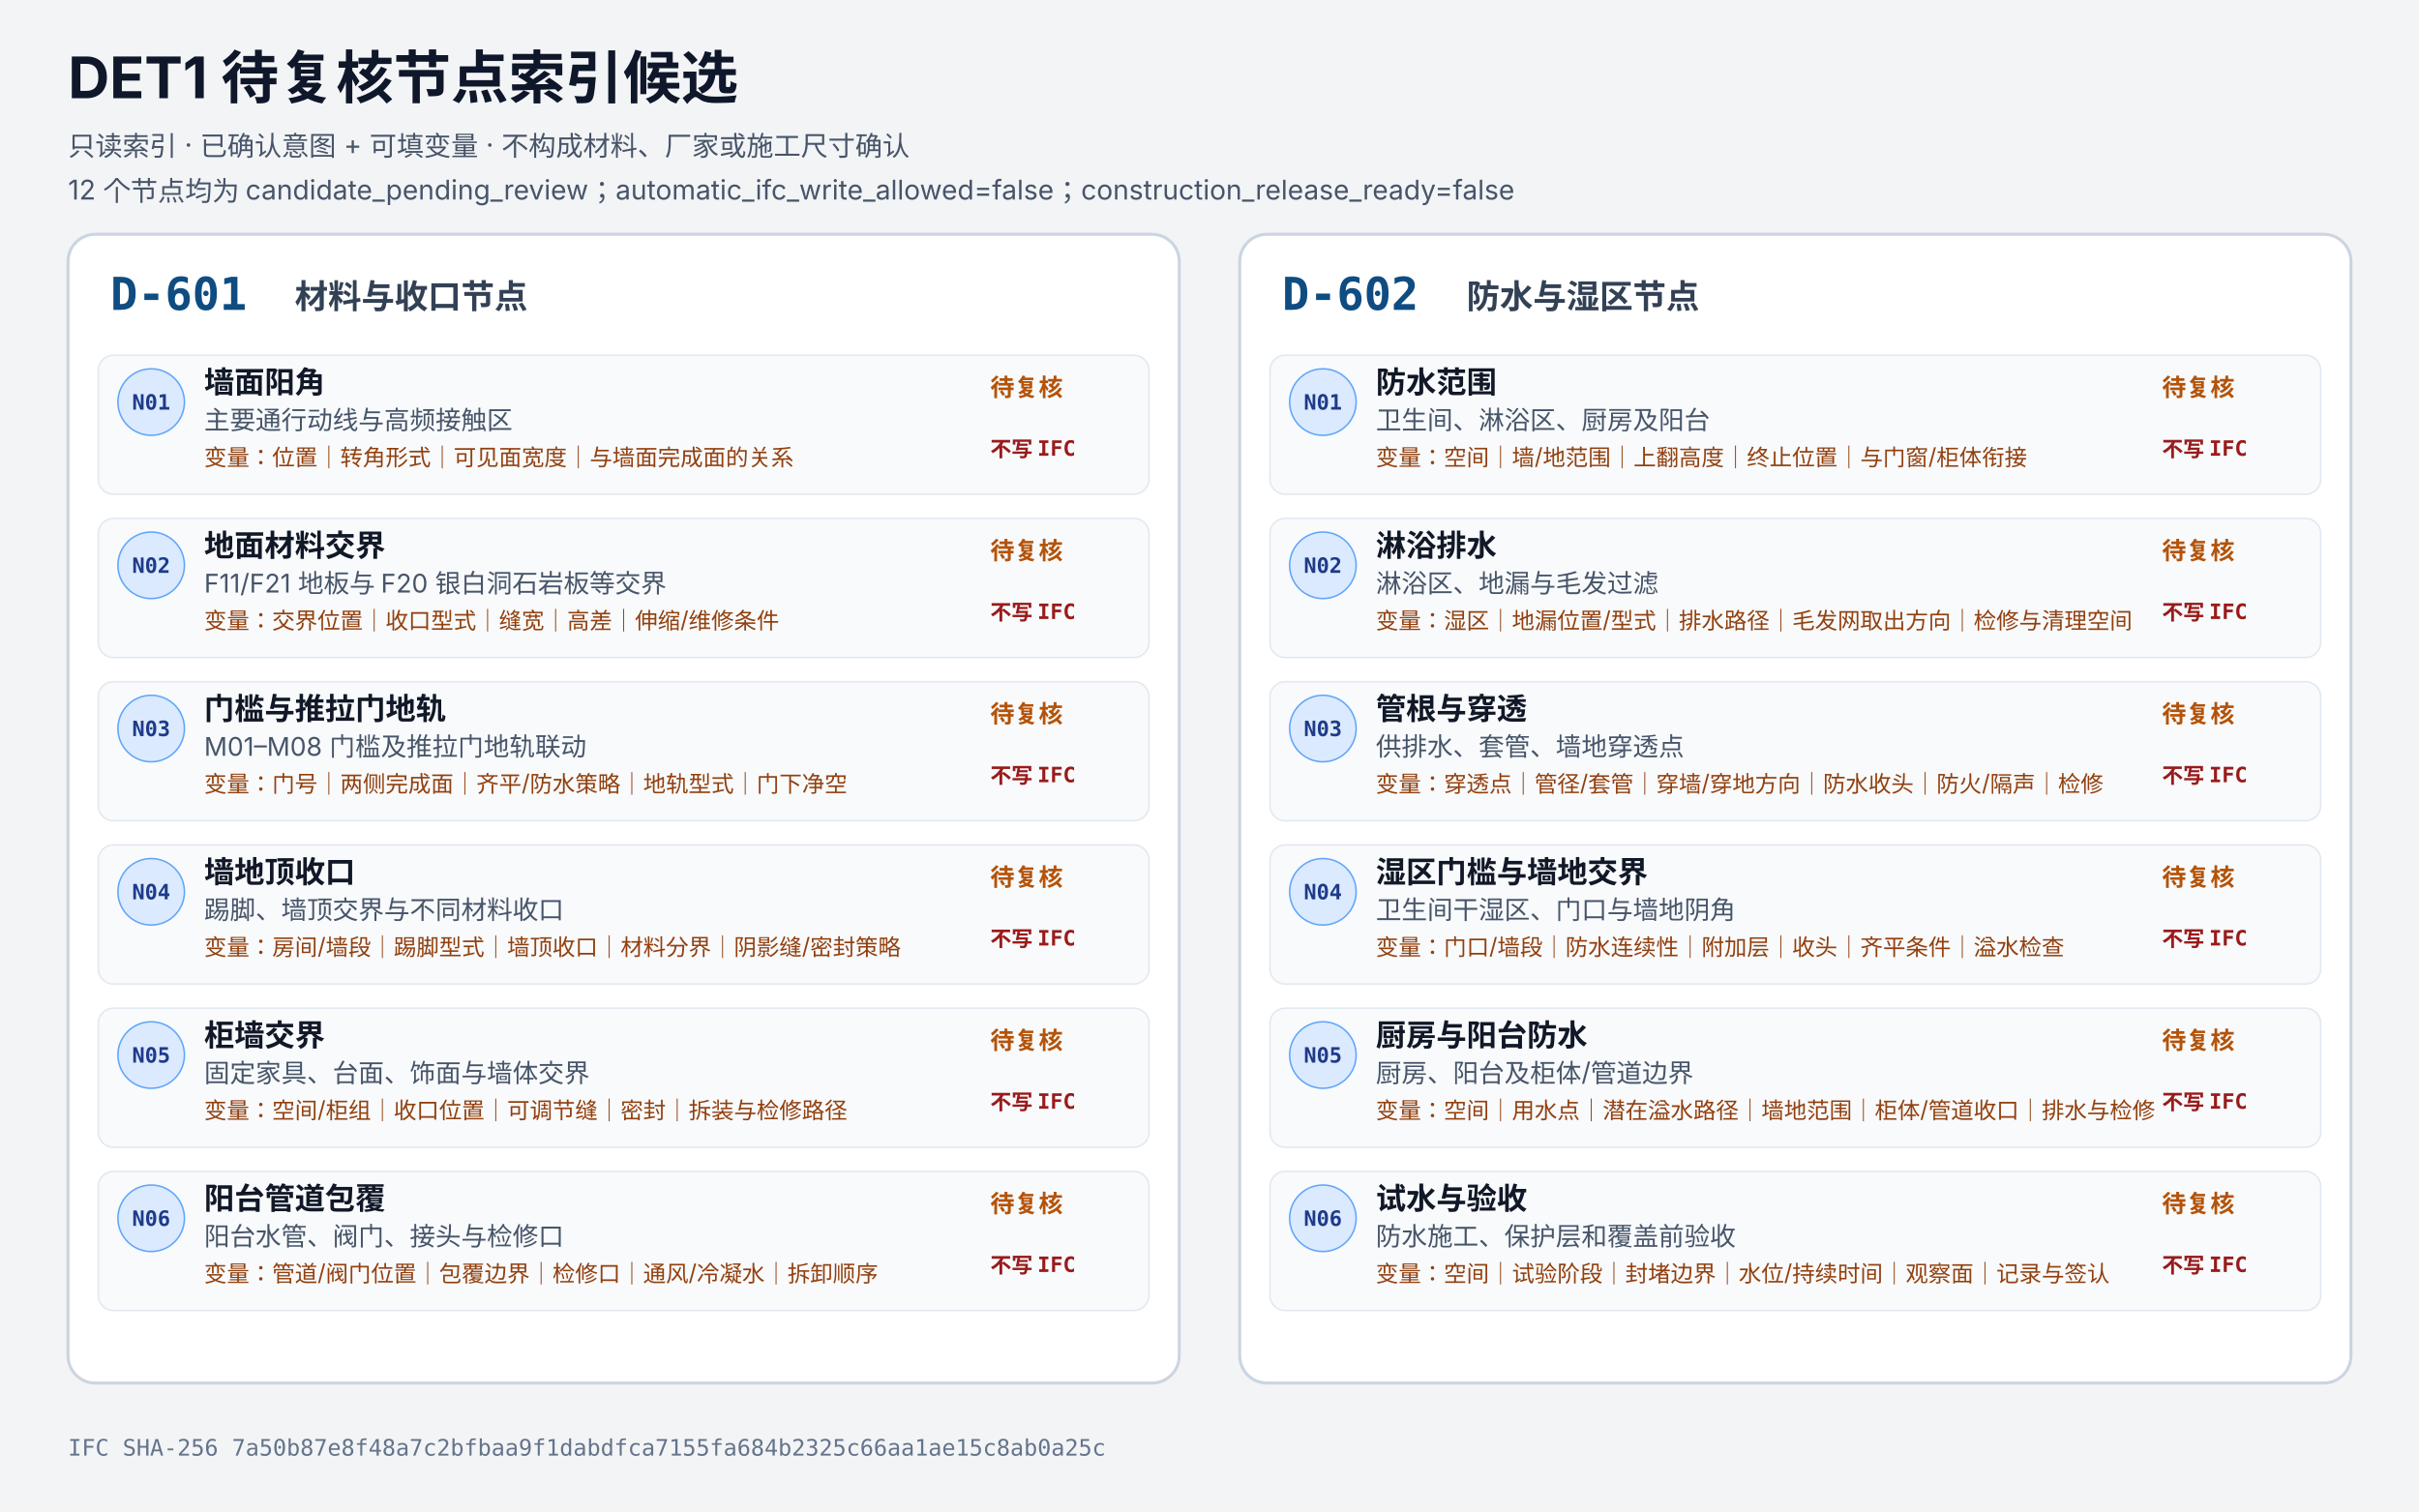
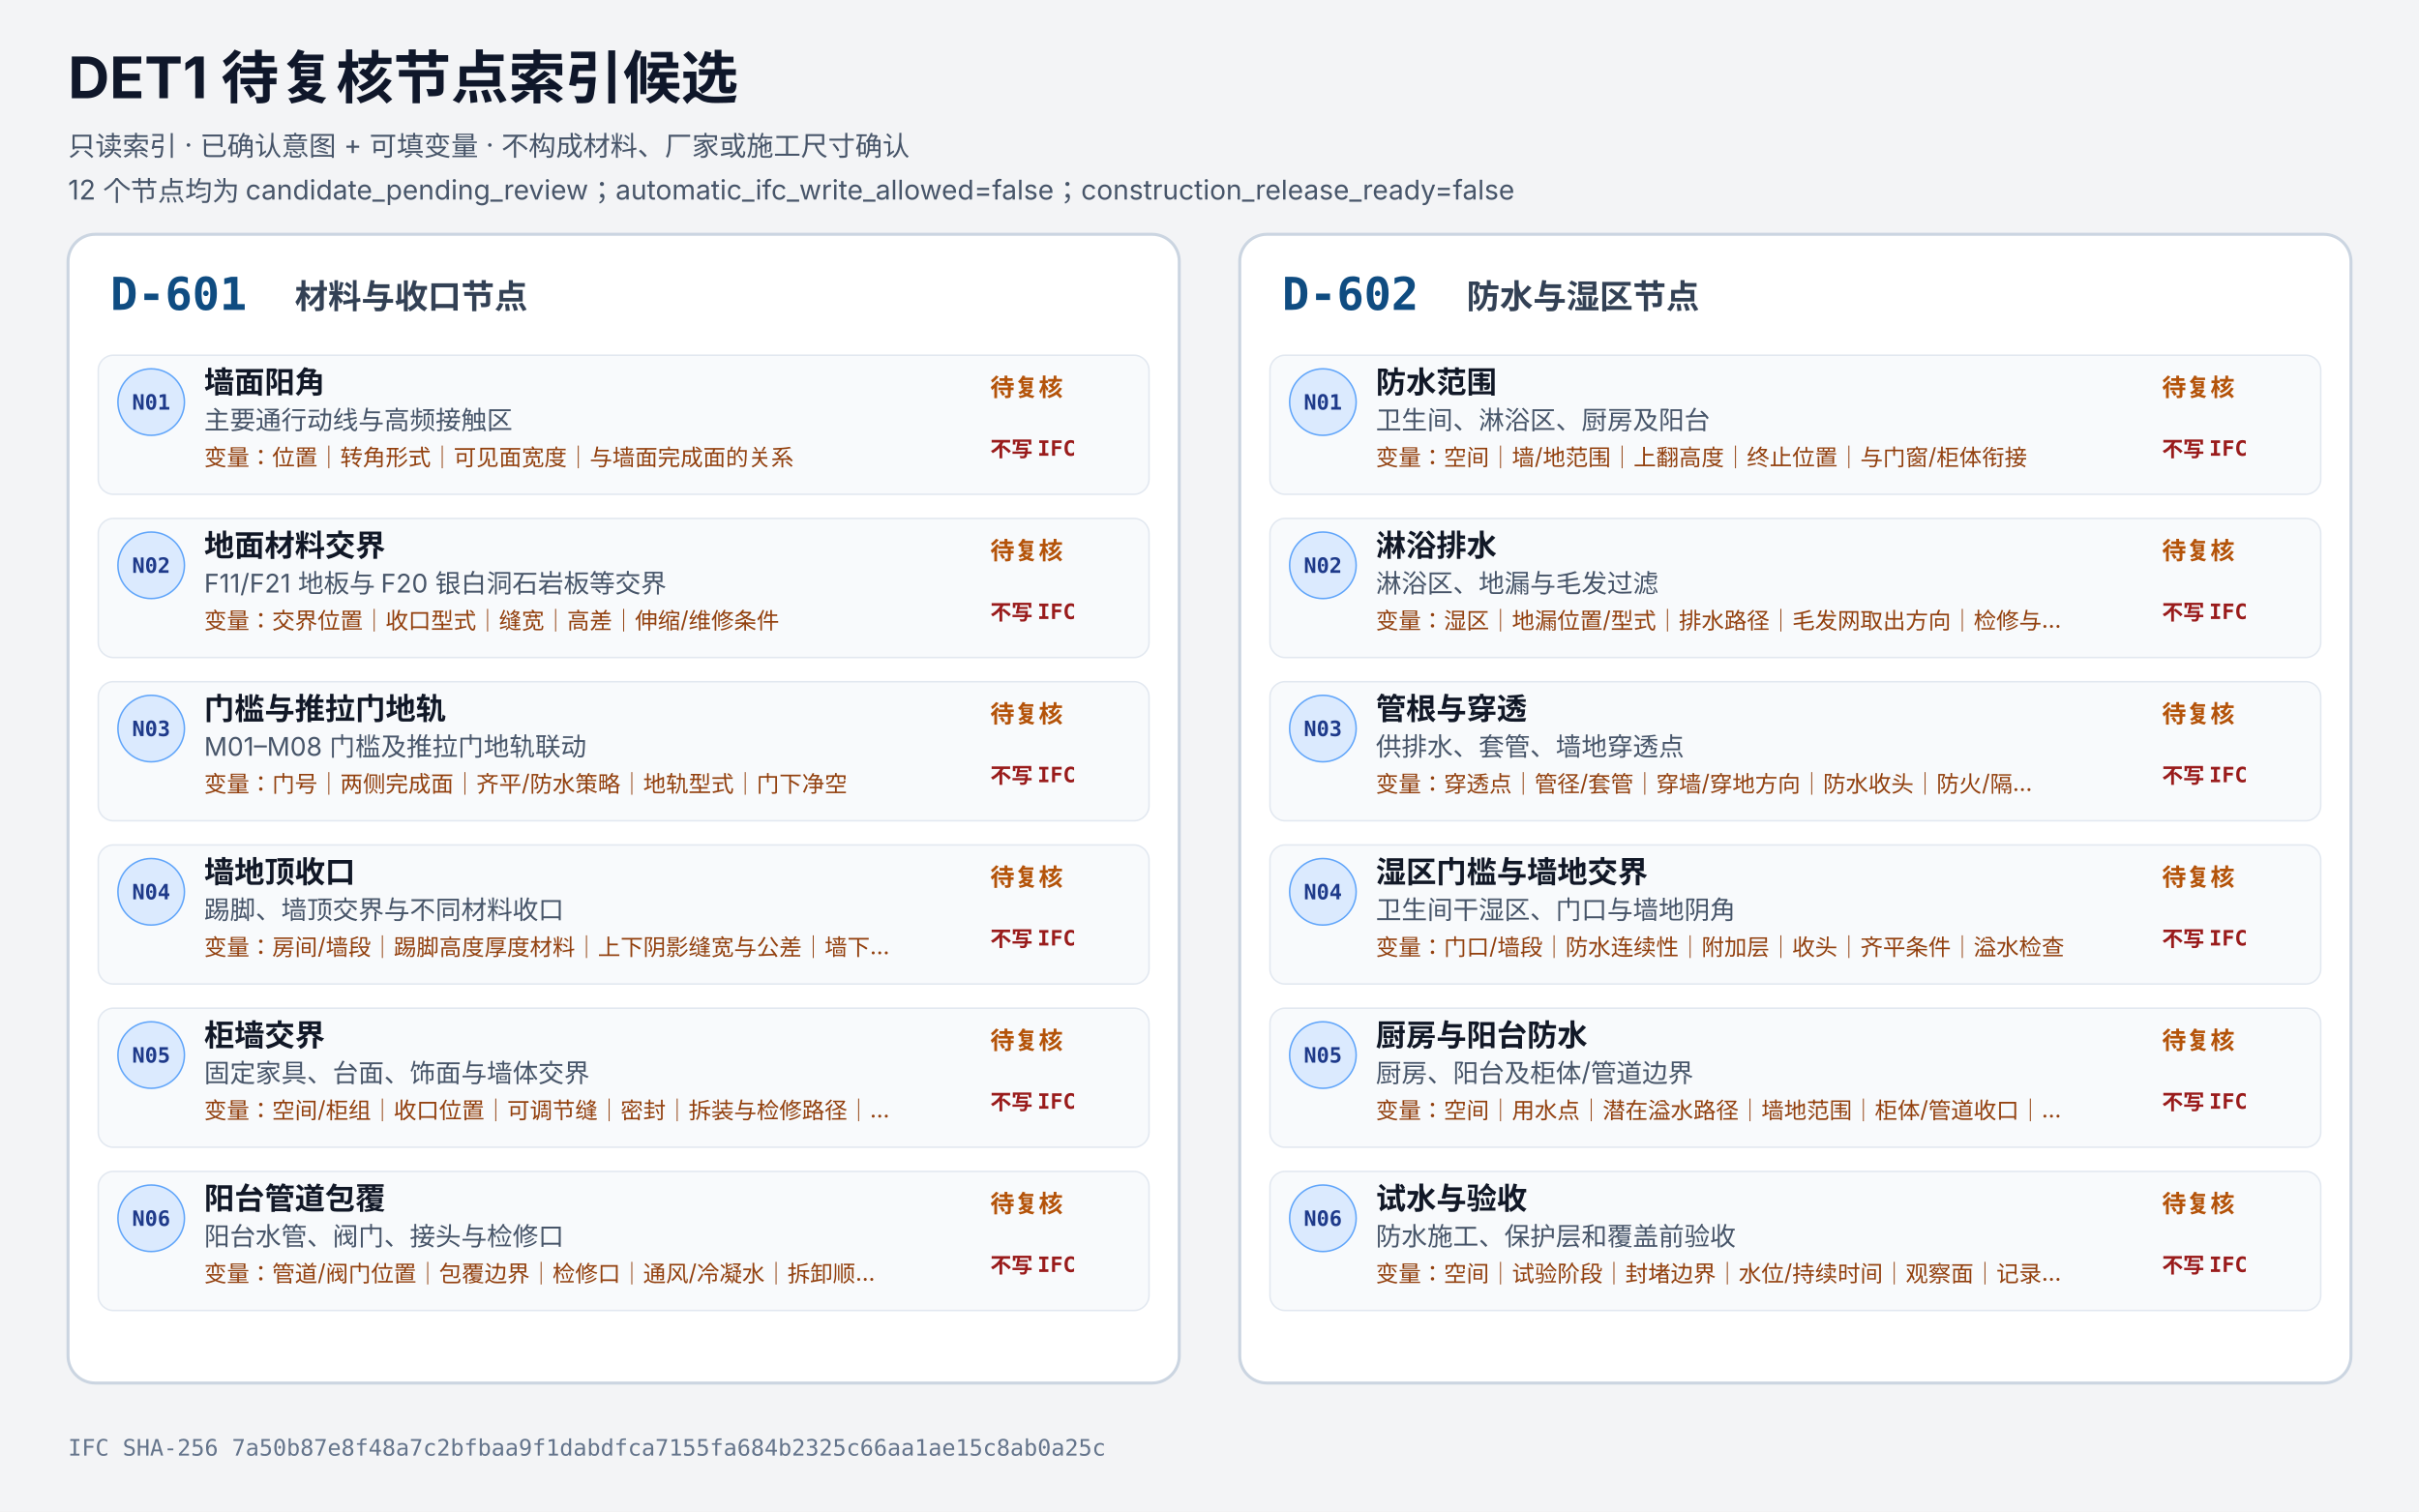
<svg xmlns="http://www.w3.org/2000/svg" width="1600" height="1000" viewBox="0 0 1600 1000">
  <style>
    .bg { fill:#f3f4f6; } .panel { fill:#ffffff; stroke:#cbd5e1; stroke-width:2; }
    .title { font:700 38px -apple-system,BlinkMacSystemFont,"PingFang SC",sans-serif; fill:#0f172a; }
    .meta { font:18px -apple-system,BlinkMacSystemFont,"PingFang SC",sans-serif; fill:#475569; }
    .sheet { font:700 30px ui-monospace,SFMono-Regular,monospace; fill:#0f4c81; }
    .subtitle { font:600 22px -apple-system,BlinkMacSystemFont,"PingFang SC",sans-serif; fill:#334155; }
    .row { fill:#f8fafc; stroke:#e2e8f0; } .badge { fill:#dbeafe; stroke:#60a5fa; }
    .badge-text { font:700 14px ui-monospace,SFMono-Regular,monospace; fill:#1e3a8a; text-anchor:middle; }
    .category { font:700 20px -apple-system,BlinkMacSystemFont,"PingFang SC",sans-serif; fill:#111827; }
    .scope { font:17px -apple-system,BlinkMacSystemFont,"PingFang SC",sans-serif; fill:#475569; }
    .pending { font:15px -apple-system,BlinkMacSystemFont,"PingFang SC",sans-serif; fill:#92400e; }
    .status { font:700 16px -apple-system,BlinkMacSystemFont,"PingFang SC",sans-serif; fill:#b45309; }
    .lock { font:700 14px ui-monospace,SFMono-Regular,monospace; fill:#991b1b; }
    .footer { font:15px ui-monospace,SFMono-Regular,monospace; fill:#64748b; }
  </style>
  <rect class="bg" width="1600" height="1000" />
  <text class="title" x="45" y="65">DET1 待复核节点索引候选</text>
  <text class="meta" x="45" y="103">只读索引 · 已确认意图 + 可填变量 · 不构成材料、厂家或施工尺寸确认</text>
  <text class="meta" x="45" y="132">12 个节点均为 candidate_pending_review；automatic_ifc_write_allowed=false；construction_release_ready=false</text>
  <rect class="panel" x="45" y="155" width="735" height="760" rx="18" />
  <text class="sheet" x="73" y="205">D-601</text>
  <text class="subtitle" x="195" y="204">材料与收口节点</text>
  <rect class="row" x="65" y="235" width="695" height="92" rx="10" />
  <circle class="badge" cx="100" cy="266" r="22" />
  <text class="badge-text" x="100" y="271">N01</text>
  <text class="category" x="135" y="260">墙面阳角</text>
  <text class="scope" x="135" y="284">主要通行动线与高频接触区</text>
  <text class="pending" x="135" y="308">变量：位置｜转角形式｜可见面宽度｜与墙面完成面的关系</text>
  <text class="status" x="655" y="262">待复核</text>
  <text class="lock" x="655" y="302">不写 IFC</text>
  <rect class="row" x="65" y="343" width="695" height="92" rx="10" />
  <circle class="badge" cx="100" cy="374" r="22" />
  <text class="badge-text" x="100" y="379">N02</text>
  <text class="category" x="135" y="368">地面材料交界</text>
  <text class="scope" x="135" y="392">F11/F21 地板与 F20 银白洞石岩板等交界</text>
  <text class="pending" x="135" y="416">变量：交界位置｜收口型式｜缝宽｜高差｜伸缩/维修条件</text>
  <text class="status" x="655" y="370">待复核</text>
  <text class="lock" x="655" y="410">不写 IFC</text>
  <rect class="row" x="65" y="451" width="695" height="92" rx="10" />
  <circle class="badge" cx="100" cy="482" r="22" />
  <text class="badge-text" x="100" y="487">N03</text>
  <text class="category" x="135" y="476">门槛与推拉门地轨</text>
  <text class="scope" x="135" y="500">M01–M08 门槛及推拉门地轨联动</text>
  <text class="pending" x="135" y="524">变量：门号｜两侧完成面｜齐平/防水策略｜地轨型式｜门下净空</text>
  <text class="status" x="655" y="478">待复核</text>
  <text class="lock" x="655" y="518">不写 IFC</text>
  <rect class="row" x="65" y="559" width="695" height="92" rx="10" />
  <circle class="badge" cx="100" cy="590" r="22" />
  <text class="badge-text" x="100" y="595">N04</text>
  <text class="category" x="135" y="584">墙地顶收口</text>
  <text class="scope" x="135" y="608">踢脚、墙顶交界与不同材料收口</text>
-   <text class="pending" x="135" y="632">变量：房间/墙段｜踢脚型式｜墙顶收口｜材料分界｜阴影缝/密封策略</text>
+   <text class="pending" x="135" y="632">变量：房间/墙段｜踢脚高度厚度材料｜上下阴影缝宽与公差｜墙下…</text>
  <text class="status" x="655" y="586">待复核</text>
  <text class="lock" x="655" y="626">不写 IFC</text>
  <rect class="row" x="65" y="667" width="695" height="92" rx="10" />
  <circle class="badge" cx="100" cy="698" r="22" />
  <text class="badge-text" x="100" y="703">N05</text>
  <text class="category" x="135" y="692">柜墙交界</text>
  <text class="scope" x="135" y="716">固定家具、台面、饰面与墙体交界</text>
-   <text class="pending" x="135" y="740">变量：空间/柜组｜收口位置｜可调节缝｜密封｜拆装与检修路径</text>
+   <text class="pending" x="135" y="740">变量：空间/柜组｜收口位置｜可调节缝｜密封｜拆装与检修路径｜…</text>
  <text class="status" x="655" y="694">待复核</text>
  <text class="lock" x="655" y="734">不写 IFC</text>
  <rect class="row" x="65" y="775" width="695" height="92" rx="10" />
  <circle class="badge" cx="100" cy="806" r="22" />
  <text class="badge-text" x="100" y="811">N06</text>
  <text class="category" x="135" y="800">阳台管道包覆</text>
  <text class="scope" x="135" y="824">阳台水管、阀门、接头与检修口</text>
-   <text class="pending" x="135" y="848">变量：管道/阀门位置｜包覆边界｜检修口｜通风/冷凝水｜拆卸顺序</text>
+   <text class="pending" x="135" y="848">变量：管道/阀门位置｜包覆边界｜检修口｜通风/冷凝水｜拆卸顺…</text>
  <text class="status" x="655" y="802">待复核</text>
  <text class="lock" x="655" y="842">不写 IFC</text>
  <rect class="panel" x="820" y="155" width="735" height="760" rx="18" />
  <text class="sheet" x="848" y="205">D-602</text>
  <text class="subtitle" x="970" y="204">防水与湿区节点</text>
  <rect class="row" x="840" y="235" width="695" height="92" rx="10" />
  <circle class="badge" cx="875" cy="266" r="22" />
  <text class="badge-text" x="875" y="271">N01</text>
  <text class="category" x="910" y="260">防水范围</text>
  <text class="scope" x="910" y="284">卫生间、淋浴区、厨房及阳台</text>
  <text class="pending" x="910" y="308">变量：空间｜墙/地范围｜上翻高度｜终止位置｜与门窗/柜体衔接</text>
  <text class="status" x="1430" y="262">待复核</text>
  <text class="lock" x="1430" y="302">不写 IFC</text>
  <rect class="row" x="840" y="343" width="695" height="92" rx="10" />
  <circle class="badge" cx="875" cy="374" r="22" />
  <text class="badge-text" x="875" y="379">N02</text>
  <text class="category" x="910" y="368">淋浴排水</text>
  <text class="scope" x="910" y="392">淋浴区、地漏与毛发过滤</text>
-   <text class="pending" x="910" y="416">变量：湿区｜地漏位置/型式｜排水路径｜毛发网取出方向｜检修与清理空间</text>
+   <text class="pending" x="910" y="416">变量：湿区｜地漏位置/型式｜排水路径｜毛发网取出方向｜检修与…</text>
  <text class="status" x="1430" y="370">待复核</text>
  <text class="lock" x="1430" y="410">不写 IFC</text>
  <rect class="row" x="840" y="451" width="695" height="92" rx="10" />
  <circle class="badge" cx="875" cy="482" r="22" />
  <text class="badge-text" x="875" y="487">N03</text>
  <text class="category" x="910" y="476">管根与穿透</text>
  <text class="scope" x="910" y="500">供排水、套管、墙地穿透点</text>
-   <text class="pending" x="910" y="524">变量：穿透点｜管径/套管｜穿墙/穿地方向｜防水收头｜防火/隔声｜检修</text>
+   <text class="pending" x="910" y="524">变量：穿透点｜管径/套管｜穿墙/穿地方向｜防水收头｜防火/隔…</text>
  <text class="status" x="1430" y="478">待复核</text>
  <text class="lock" x="1430" y="518">不写 IFC</text>
  <rect class="row" x="840" y="559" width="695" height="92" rx="10" />
  <circle class="badge" cx="875" cy="590" r="22" />
  <text class="badge-text" x="875" y="595">N04</text>
  <text class="category" x="910" y="584">湿区门槛与墙地交界</text>
  <text class="scope" x="910" y="608">卫生间干湿区、门口与墙地阴角</text>
  <text class="pending" x="910" y="632">变量：门口/墙段｜防水连续性｜附加层｜收头｜齐平条件｜溢水检查</text>
  <text class="status" x="1430" y="586">待复核</text>
  <text class="lock" x="1430" y="626">不写 IFC</text>
  <rect class="row" x="840" y="667" width="695" height="92" rx="10" />
  <circle class="badge" cx="875" cy="698" r="22" />
  <text class="badge-text" x="875" y="703">N05</text>
  <text class="category" x="910" y="692">厨房与阳台防水</text>
  <text class="scope" x="910" y="716">厨房、阳台及柜体/管道边界</text>
-   <text class="pending" x="910" y="740">变量：空间｜用水点｜潜在溢水路径｜墙地范围｜柜体/管道收口｜排水与检修</text>
+   <text class="pending" x="910" y="740">变量：空间｜用水点｜潜在溢水路径｜墙地范围｜柜体/管道收口｜…</text>
  <text class="status" x="1430" y="694">待复核</text>
  <text class="lock" x="1430" y="734">不写 IFC</text>
  <rect class="row" x="840" y="775" width="695" height="92" rx="10" />
  <circle class="badge" cx="875" cy="806" r="22" />
  <text class="badge-text" x="875" y="811">N06</text>
  <text class="category" x="910" y="800">试水与验收</text>
  <text class="scope" x="910" y="824">防水施工、保护层和覆盖前验收</text>
-   <text class="pending" x="910" y="848">变量：空间｜试验阶段｜封堵边界｜水位/持续时间｜观察面｜记录与签认</text>
+   <text class="pending" x="910" y="848">变量：空间｜试验阶段｜封堵边界｜水位/持续时间｜观察面｜记录…</text>
  <text class="status" x="1430" y="802">待复核</text>
  <text class="lock" x="1430" y="842">不写 IFC</text>
  <text class="footer" x="45" y="963">IFC SHA-256 7a50b87e8f48a7c2bfbaa9f1dabdfca7155fa684b2325c66aa1ae15c8ab0a25c</text>
</svg>
